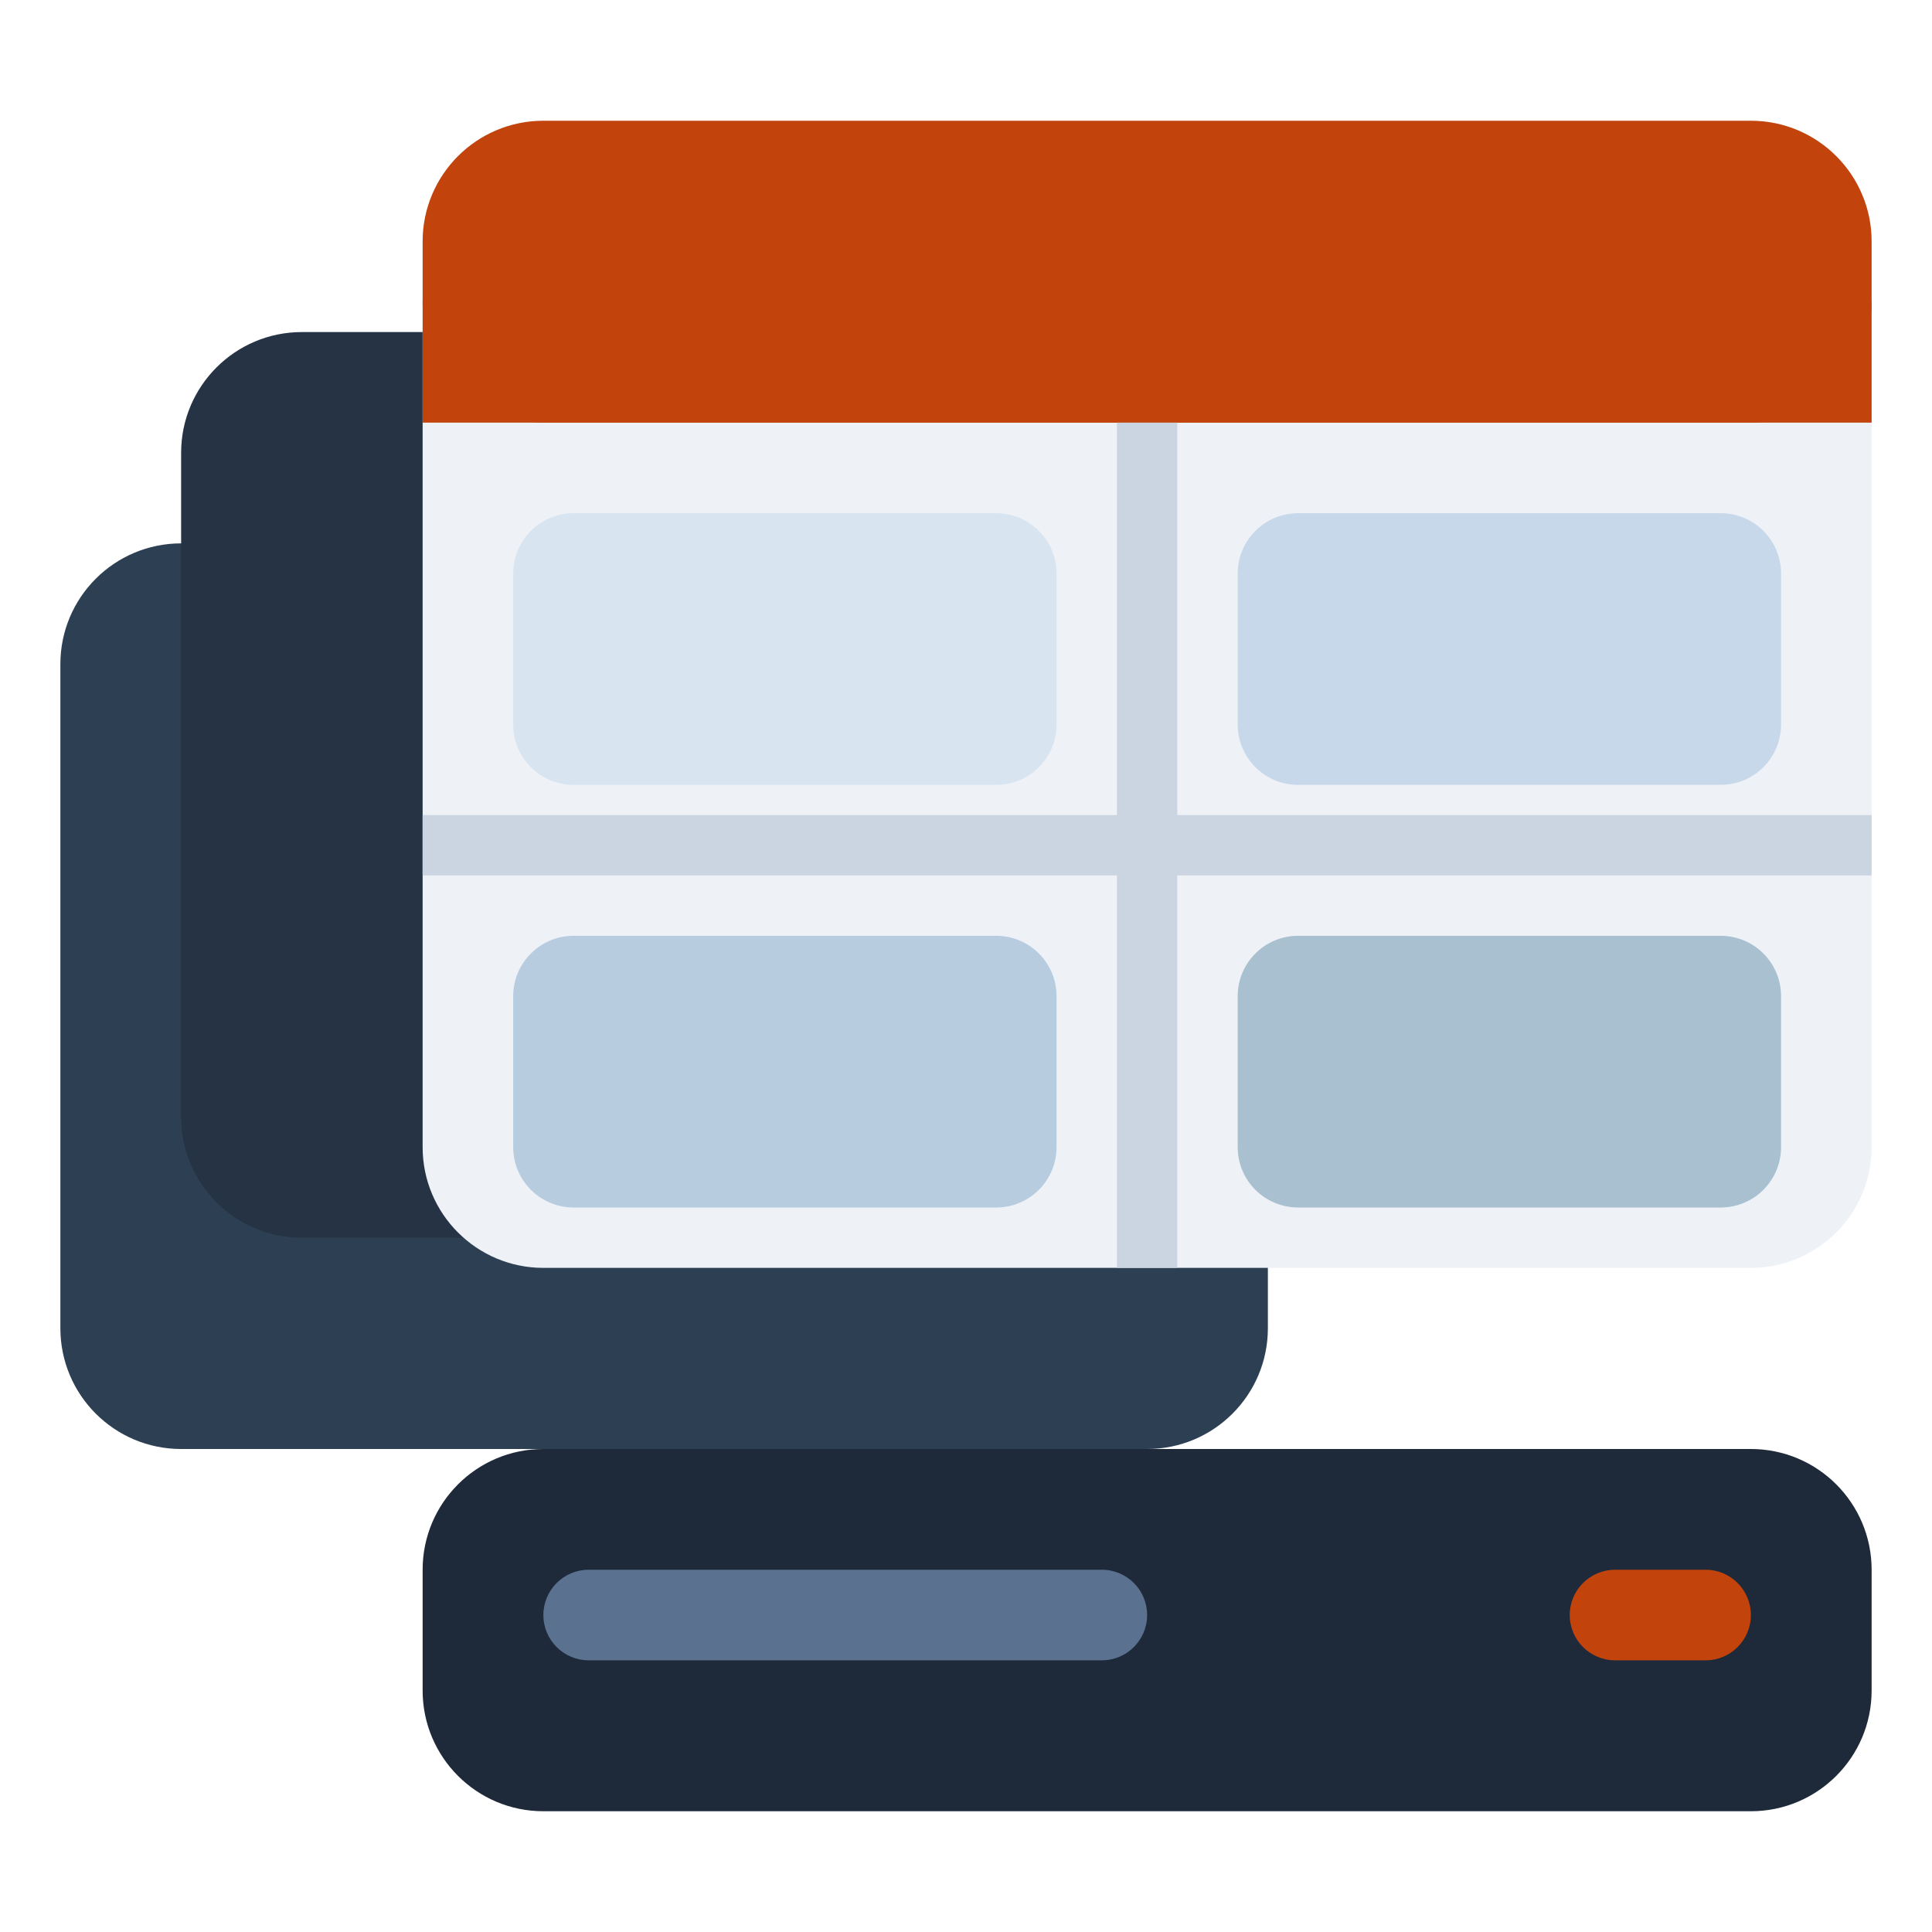
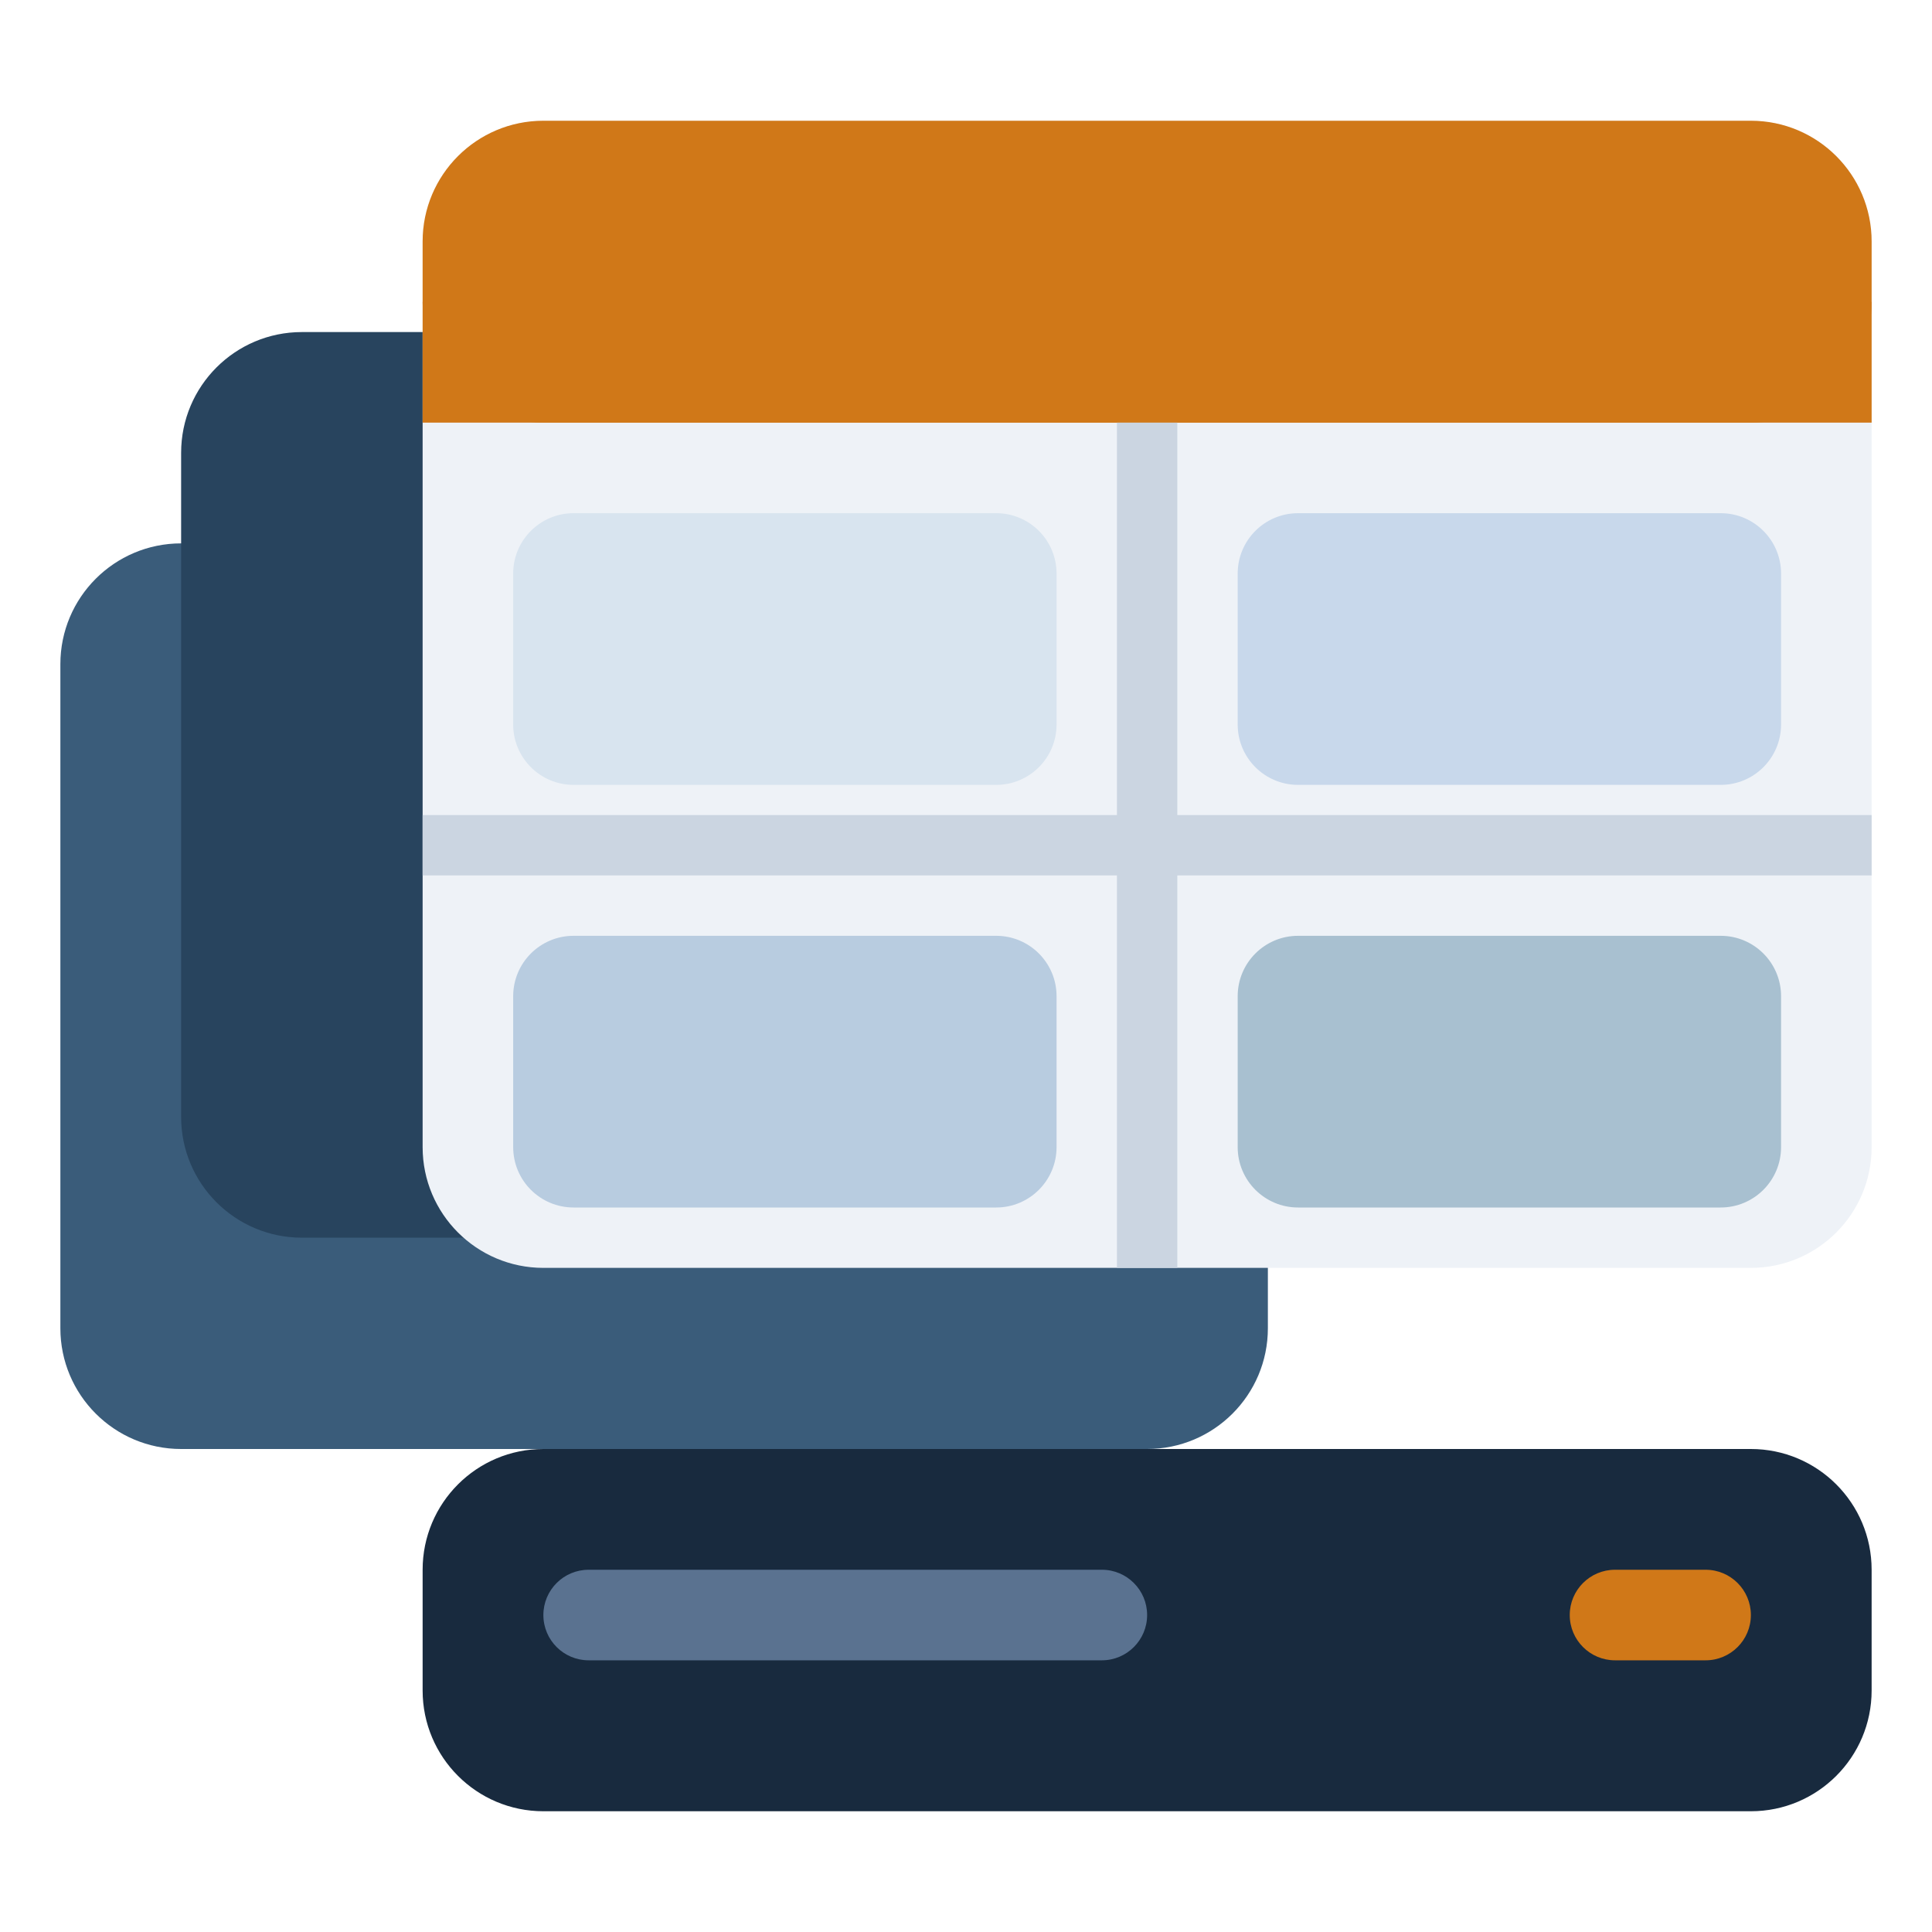
<svg xmlns="http://www.w3.org/2000/svg" viewBox="0 0 64 64">
-   <rect x="2" y="18" width="40" height="30" rx="4" fill="#2D3F52" />
-   <rect x="6" y="11" width="40" height="30" rx="4" fill="#253344" />
+   <rect x="2" y="18" width="40" height="30" rx="4" fill="#3A5C7A" />
+   <rect x="6" y="11" width="40" height="30" rx="4" fill="#28445E" />
  <rect x="14" y="4" width="48" height="38" rx="4" fill="#EEF2F7" />
-   <rect x="14" y="4" width="48" height="10" rx="4" fill="#C2440C" />
-   <rect x="14" y="10" width="48" height="4" fill="#C2440C" />
+   <rect x="14" y="4" width="48" height="10" rx="4" fill="#D07818" />
+   <rect x="14" y="10" width="48" height="4" fill="#D07818" />
  <line x1="38" y1="14" x2="38" y2="42" stroke="#CBD5E1" stroke-width="2" />
  <line x1="14" y1="28" x2="62" y2="28" stroke="#CBD5E1" stroke-width="2" />
  <rect x="17" y="17" width="18" height="9" rx="2" fill="#D8E4EF" />
  <rect x="41" y="17" width="18" height="9" rx="2" fill="#C8D8EB" />
  <rect x="17" y="31" width="18" height="9" rx="2" fill="#B8CCE0" />
  <rect x="41" y="31" width="18" height="9" rx="2" fill="#A8C0D0" />
-   <rect x="14" y="48" width="48" height="12" rx="4" fill="#1E2A3A" />
+   <rect x="14" y="48" width="48" height="12" rx="4" fill="#182A3E" />
  <rect x="18" y="52" width="20" height="3" rx="1.5" fill="#5A7290" />
-   <rect x="52" y="52" width="6" height="3" rx="1.5" fill="#C2440C" />
+   <rect x="52" y="52" width="6" height="3" rx="1.5" fill="#D07818" />
</svg>
